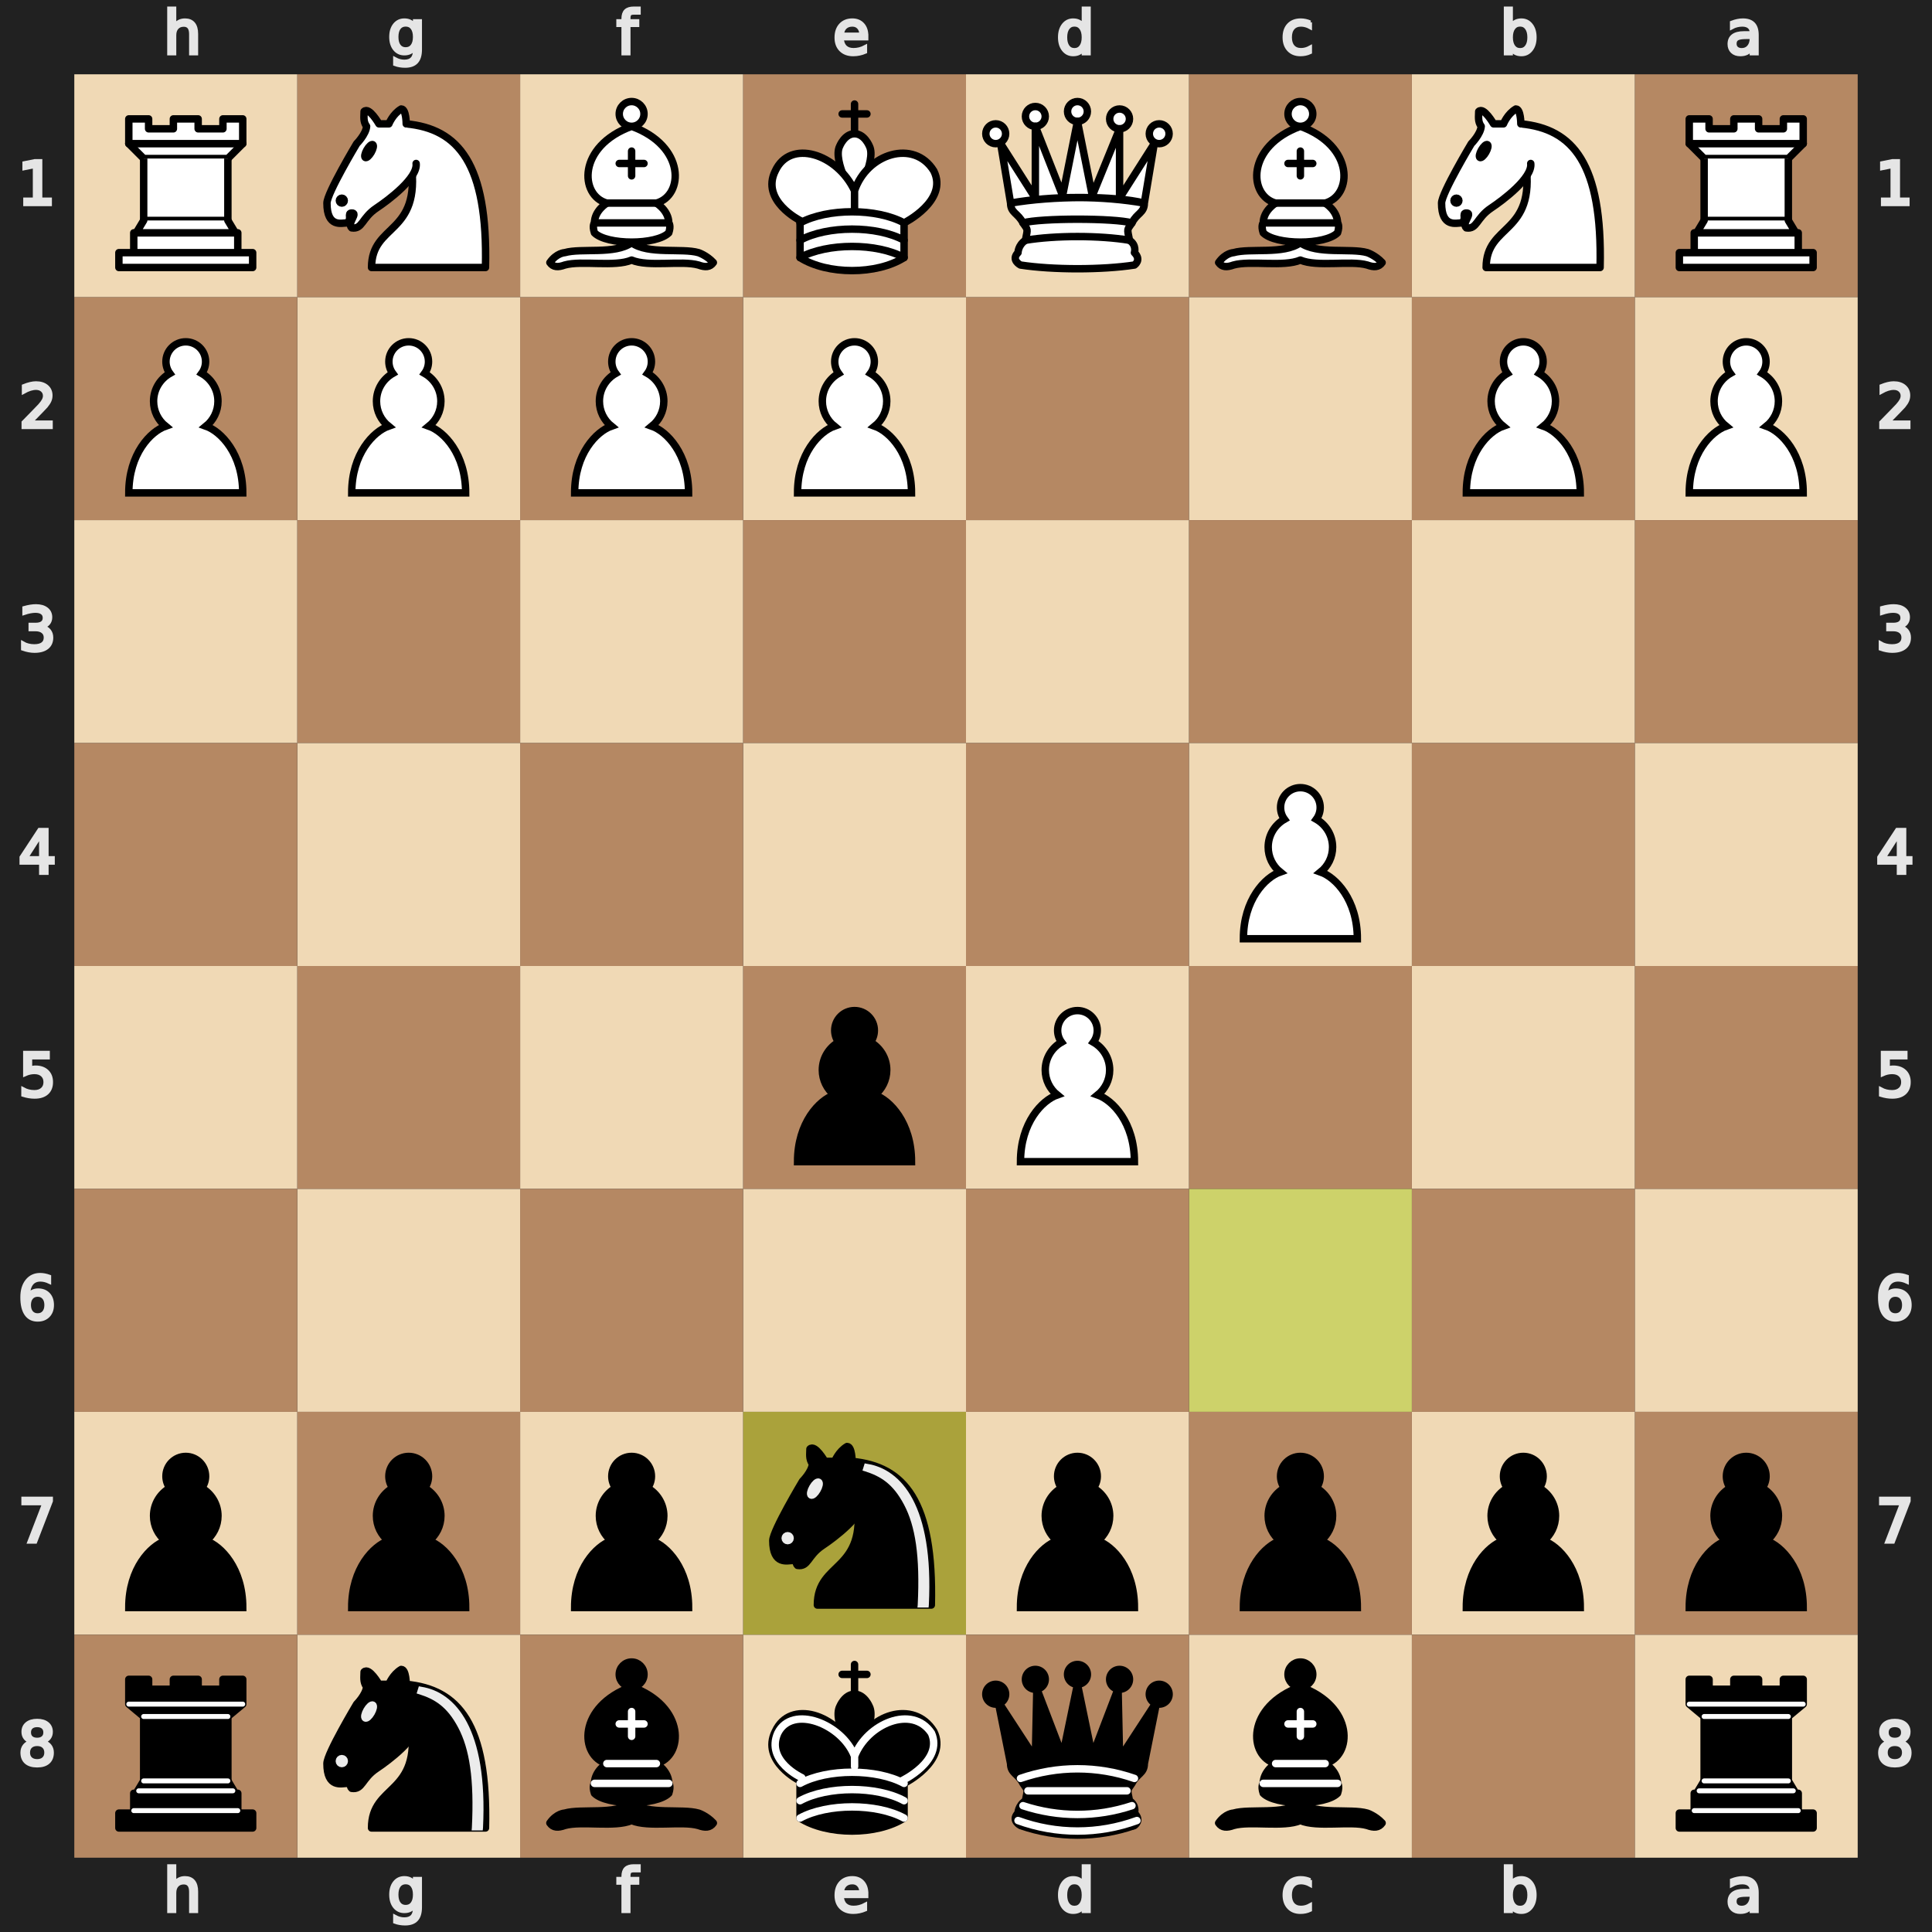
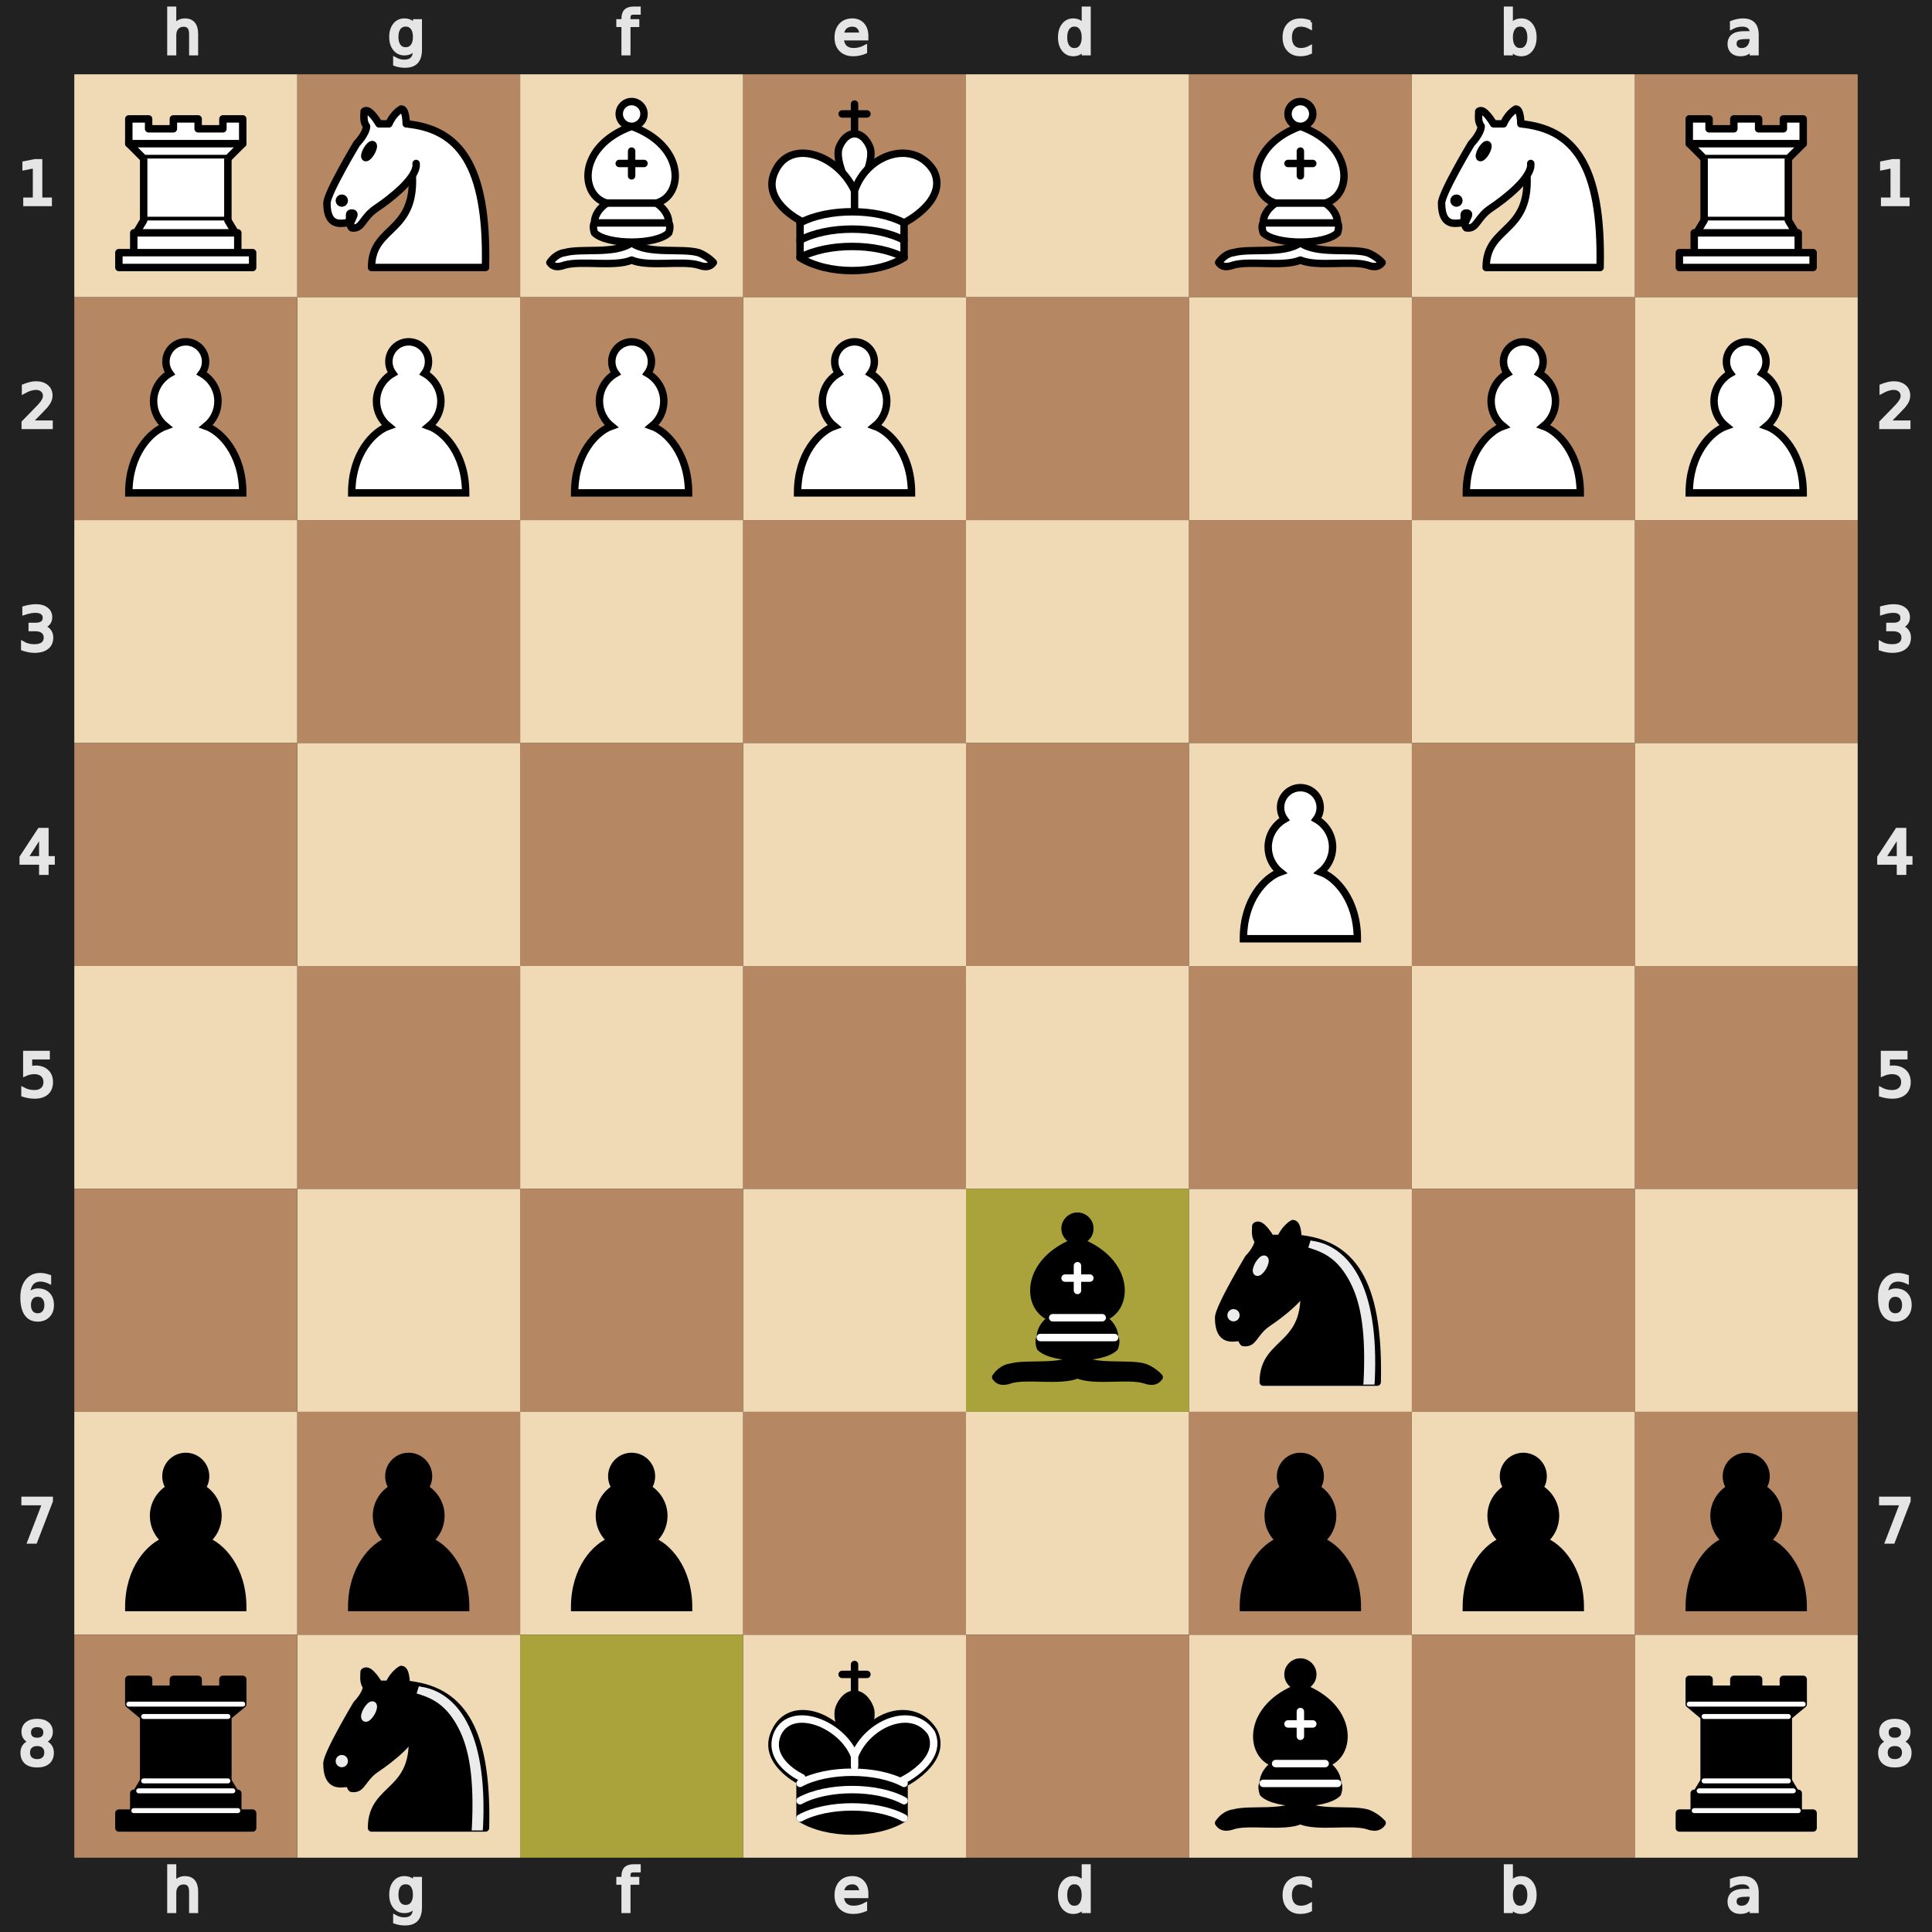
<svg xmlns="http://www.w3.org/2000/svg" xmlns:xlink="http://www.w3.org/1999/xlink" version="1.2" baseProfile="tiny" viewBox="0 0 390 390">
  <defs>
    <g id="white-pawn" class="white pawn">
      <path d="M22.5 9c-2.21 0-4 1.79-4 4 0 .89.29 1.71.78 2.38C17.33 16.5 16 18.59 16 21c0 2.03.94 3.84 2.41 5.03-3 1.06-7.41 5.55-7.41 13.47h23c0-7.92-4.41-12.41-7.41-13.47 1.47-1.19 2.41-3 2.41-5.03 0-2.41-1.33-4.5-3.28-5.62.49-.67.78-1.49.78-2.38 0-2.21-1.79-4-4-4z" fill="#fff" stroke="#000" stroke-width="1.5" stroke-linecap="round" />
    </g>
    <g id="white-knight" class="white knight" fill="none" fill-rule="evenodd" stroke="#000" stroke-width="1.5" stroke-linecap="round" stroke-linejoin="round">
      <path d="M 22,10 C 32.5,11 38.5,18 38,39 L 15,39 C 15,30 25,32.5 23,18" style="fill:#ffffff; stroke:#000000;" />
      <path d="M 24,18 C 24.38,20.91 18.45,25.37 16,27 C 13,29 13.18,31.34 11,31 C 9.958,30.06 12.41,27.96 11,28 C 10,28 11.19,29.23 10,30 C 9,30 5.997,31 6,26 C 6,24 12,14 12,14 C 12,14 13.89,12.1 14,10.5 C 13.27,9.506 13.5,8.5 13.5,7.5 C 14.5,6.5 16.5,10 16.5,10 L 18.5,10 C 18.5,10 19.28,8.008 21,7 C 22,7 22,10 22,10" style="fill:#ffffff; stroke:#000000;" />
      <path d="M 9.5 25.5 A 0.5 0.5 0 1 1 8.5,25.5 A 0.5 0.5 0 1 1 9.5 25.5 z" style="fill:#000000; stroke:#000000;" />
      <path d="M 15 15.5 A 0.5 1.5 0 1 1 14,15.5 A 0.5 1.5 0 1 1 15 15.5 z" transform="matrix(0.866,0.5,-0.5,0.866,9.693,-5.173)" style="fill:#000000; stroke:#000000;" />
    </g>
    <g id="white-bishop" class="white bishop" fill="none" fill-rule="evenodd" stroke="#000" stroke-width="1.5" stroke-linecap="round" stroke-linejoin="round">
      <g fill="#fff" stroke-linecap="butt">
        <path d="M9 36c3.39-.97 10.11.43 13.5-2 3.39 2.43 10.11 1.03 13.5 2 0 0 1.65.54 3 2-.68.97-1.65.99-3 .5-3.39-.97-10.11.46-13.5-1-3.39 1.46-10.11.03-13.5 1-1.354.49-2.323.47-3-.5 1.354-1.94 3-2 3-2zM15 32c2.5 2.5 12.5 2.5 15 0 .5-1.5 0-2 0-2 0-2.5-2.5-4-2.5-4 5.5-1.5 6-11.5-5-15.5-11 4-10.5 14-5 15.5 0 0-2.5 1.5-2.5 4 0 0-.5.5 0 2zM25 8a2.5 2.5 0 1 1-5 0 2.5 2.5 0 1 1 5 0z" />
      </g>
      <path d="M17.5 26h10M15 30h15m-7.5-14.5v5M20 18h5" stroke-linejoin="miter" />
    </g>
    <g id="white-rook" class="white rook" fill="#fff" fill-rule="evenodd" stroke="#000" stroke-width="1.5" stroke-linecap="round" stroke-linejoin="round">
      <path d="M9 39h27v-3H9v3zM12 36v-4h21v4H12zM11 14V9h4v2h5V9h5v2h5V9h4v5" stroke-linecap="butt" />
      <path d="M34 14l-3 3H14l-3-3" />
      <path d="M31 17v12.5H14V17" stroke-linecap="butt" stroke-linejoin="miter" />
      <path d="M31 29.5l1.5 2.5h-20l1.5-2.5" />
      <path d="M11 14h23" fill="none" stroke-linejoin="miter" />
    </g>
-     <g id="white-queen" class="white queen" fill="#fff" fill-rule="evenodd" stroke="#000" stroke-width="1.5" stroke-linecap="round" stroke-linejoin="round">
-       <path d="M8 12a2 2 0 1 1-4 0 2 2 0 1 1 4 0zM24.5 7.5a2 2 0 1 1-4 0 2 2 0 1 1 4 0zM41 12a2 2 0 1 1-4 0 2 2 0 1 1 4 0zM16 8.5a2 2 0 1 1-4 0 2 2 0 1 1 4 0zM33 9a2 2 0 1 1-4 0 2 2 0 1 1 4 0z" />
-       <path d="M9 26c8.5-1.5 21-1.5 27 0l2-12-7 11V11l-5.5 13.5-3-15-3 15-5.5-14V25L7 14l2 12zM9 26c0 2 1.5 2 2.5 4 1 1.5 1 1 .5 3.5-1.5 1-1.5 2.5-1.5 2.5-1.5 1.5.5 2.5.5 2.5 6.5 1 16.5 1 23 0 0 0 1.5-1 0-2.5 0 0 .5-1.5-1-2.5-.5-2.5-.5-2 .5-3.5 1-2 2.5-2 2.5-4-8.5-1.5-18.5-1.5-27 0z" stroke-linecap="butt" />
-       <path d="M11.5 30c3.5-1 18.5-1 22 0M12 33.5c6-1 15-1 21 0" fill="none" />
-     </g>
    <g id="white-king" class="white king" fill="none" fill-rule="evenodd" stroke="#000" stroke-width="1.5" stroke-linecap="round" stroke-linejoin="round">
      <path d="M22.5 11.63V6M20 8h5" stroke-linejoin="miter" />
      <path d="M22.5 25s4.5-7.5 3-10.5c0 0-1-2.5-3-2.5s-3 2.5-3 2.5c-1.5 3 3 10.5 3 10.5" fill="#fff" stroke-linecap="butt" stroke-linejoin="miter" />
      <path d="M11.5 37c5.5 3.5 15.5 3.5 21 0v-7s9-4.5 6-10.5c-4-6.5-13.5-3.5-16 4V27v-3.5c-3.5-7.5-13-10.5-16-4-3 6 5 10 5 10V37z" fill="#fff" />
      <path d="M11.5 30c5.5-3 15.5-3 21 0m-21 3.5c5.5-3 15.5-3 21 0m-21 3.5c5.5-3 15.5-3 21 0" />
    </g>
    <g id="black-pawn" class="black pawn">
      <path d="M22.5 9c-2.21 0-4 1.79-4 4 0 .89.29 1.71.78 2.38C17.33 16.5 16 18.59 16 21c0 2.03.94 3.84 2.41 5.03-3 1.06-7.41 5.55-7.41 13.47h23c0-7.92-4.41-12.41-7.41-13.47 1.47-1.19 2.41-3 2.41-5.03 0-2.41-1.33-4.5-3.28-5.62.49-.67.78-1.49.78-2.38 0-2.21-1.79-4-4-4z" fill="#000" stroke="#000" stroke-width="1.5" stroke-linecap="round" />
    </g>
    <g id="black-knight" class="black knight" fill="none" fill-rule="evenodd" stroke="#000" stroke-width="1.5" stroke-linecap="round" stroke-linejoin="round">
      <path d="M 22,10 C 32.5,11 38.5,18 38,39 L 15,39 C 15,30 25,32.5 23,18" style="fill:#000000; stroke:#000000;" />
      <path d="M 24,18 C 24.38,20.91 18.45,25.37 16,27 C 13,29 13.18,31.34 11,31 C 9.958,30.06 12.41,27.96 11,28 C 10,28 11.19,29.23 10,30 C 9,30 5.997,31 6,26 C 6,24 12,14 12,14 C 12,14 13.89,12.1 14,10.5 C 13.27,9.506 13.5,8.5 13.5,7.5 C 14.5,6.5 16.5,10 16.5,10 L 18.5,10 C 18.5,10 19.28,8.008 21,7 C 22,7 22,10 22,10" style="fill:#000000; stroke:#000000;" />
      <path d="M 9.5 25.5 A 0.5 0.5 0 1 1 8.5,25.5 A 0.5 0.5 0 1 1 9.5 25.5 z" style="fill:#ececec; stroke:#ececec;" />
      <path d="M 15 15.5 A 0.5 1.5 0 1 1 14,15.5 A 0.5 1.5 0 1 1 15 15.5 z" transform="matrix(0.866,0.5,-0.5,0.866,9.693,-5.173)" style="fill:#ececec; stroke:#ececec;" />
      <path d="M 24.55,10.4 L 24.1,11.85 L 24.6,12 C 27.75,13 30.25,14.49 32.5,18.75 C 34.75,23.01 35.75,29.06 35.25,39 L 35.2,39.5 L 37.45,39.5 L 37.5,39 C 38,28.94 36.62,22.15 34.25,17.66 C 31.88,13.17 28.46,11.02 25.06,10.5 L 24.55,10.4 z " style="fill:#ececec; stroke:none;" />
    </g>
    <g id="black-bishop" class="black bishop" fill="none" fill-rule="evenodd" stroke="#000" stroke-width="1.5" stroke-linecap="round" stroke-linejoin="round">
      <path d="M9 36c3.39-.97 10.11.43 13.5-2 3.39 2.43 10.11 1.03 13.5 2 0 0 1.65.54 3 2-.68.97-1.65.99-3 .5-3.39-.97-10.11.46-13.5-1-3.39 1.46-10.11.03-13.5 1-1.354.49-2.323.47-3-.5 1.354-1.94 3-2 3-2zm6-4c2.5 2.5 12.5 2.5 15 0 .5-1.5 0-2 0-2 0-2.5-2.5-4-2.5-4 5.5-1.5 6-11.5-5-15.5-11 4-10.5 14-5 15.5 0 0-2.5 1.5-2.5 4 0 0-.5.5 0 2zM25 8a2.5 2.5 0 1 1-5 0 2.5 2.5 0 1 1 5 0z" fill="#000" stroke-linecap="butt" />
      <path d="M17.5 26h10M15 30h15m-7.5-14.5v5M20 18h5" stroke="#fff" stroke-linejoin="miter" />
    </g>
    <g id="black-rook" class="black rook" fill="#000" fill-rule="evenodd" stroke="#000" stroke-width="1.5" stroke-linecap="round" stroke-linejoin="round">
      <path d="M9 39h27v-3H9v3zM12.5 32l1.5-2.5h17l1.5 2.5h-20zM12 36v-4h21v4H12z" stroke-linecap="butt" />
      <path d="M14 29.5v-13h17v13H14z" stroke-linecap="butt" stroke-linejoin="miter" />
      <path d="M14 16.5L11 14h23l-3 2.5H14zM11 14V9h4v2h5V9h5v2h5V9h4v5H11z" stroke-linecap="butt" />
      <path d="M12 35.5h21M13 31.5h19M14 29.5h17M14 16.5h17M11 14h23" fill="none" stroke="#fff" stroke-width="1" stroke-linejoin="miter" />
-     </g>
-     <g id="black-queen" class="black queen" fill="#000" fill-rule="evenodd" stroke="#000" stroke-width="1.5" stroke-linecap="round" stroke-linejoin="round">
-       <g fill="#000" stroke="none">
-         <circle cx="6" cy="12" r="2.75" />
-         <circle cx="14" cy="9" r="2.75" />
-         <circle cx="22.5" cy="8" r="2.75" />
-         <circle cx="31" cy="9" r="2.75" />
-         <circle cx="39" cy="12" r="2.75" />
-       </g>
-       <path d="M9 26c8.5-1.5 21-1.5 27 0l2.5-12.5L31 25l-.3-14.1-5.2 13.6-3-14.5-3 14.5-5.2-13.6L14 25 6.5 13.5 9 26zM9 26c0 2 1.5 2 2.5 4 1 1.5 1 1 .5 3.5-1.5 1-1.5 2.5-1.5 2.5-1.5 1.5.5 2.5.5 2.5 6.5 1 16.5 1 23 0 0 0 1.5-1 0-2.5 0 0 .5-1.5-1-2.5-.5-2.5-.5-2 .5-3.5 1-2 2.5-2 2.5-4-8.5-1.5-18.5-1.5-27 0z" stroke-linecap="butt" />
-       <path d="M11 38.5a35 35 1 0 0 23 0" fill="none" stroke-linecap="butt" />
-       <path d="M11 29a35 35 1 0 1 23 0M12.5 31.5h20M11.5 34.5a35 35 1 0 0 22 0M10.5 37.5a35 35 1 0 0 24 0" fill="none" stroke="#fff" />
    </g>
    <g id="black-king" class="black king" fill="none" fill-rule="evenodd" stroke="#000" stroke-width="1.5" stroke-linecap="round" stroke-linejoin="round">
      <path d="M22.5 11.63V6" stroke-linejoin="miter" />
      <path d="M22.5 25s4.5-7.5 3-10.5c0 0-1-2.5-3-2.5s-3 2.5-3 2.5c-1.5 3 3 10.5 3 10.5" fill="#000" stroke-linecap="butt" stroke-linejoin="miter" />
      <path d="M11.5 37c5.5 3.5 15.5 3.5 21 0v-7s9-4.5 6-10.5c-4-6.5-13.5-3.5-16 4V27v-3.5c-3.5-7.5-13-10.5-16-4-3 6 5 10 5 10V37z" fill="#000" />
      <path d="M20 8h5" stroke-linejoin="miter" />
      <path d="M32 29.5s8.5-4 6.03-9.65C34.15 14 25 18 22.5 24.5l.01 2.1-.01-2.1C20 18 9.906 14 6.997 19.85c-2.497 5.65 4.853 9 4.853 9M11.5 30c5.5-3 15.5-3 21 0m-21 3.5c5.5-3 15.5-3 21 0m-21 3.5c5.5-3 15.5-3 21 0" stroke="#fff" />
    </g>
  </defs>
  <rect x="0" y="0" width="390" height="390" fill="#212121" />
  <g transform="translate(335, 0) scale(0.75, 0.75)" fill="#e5e5e5" stroke="#e5e5e5">
    <path d="M23.328 10.016q-1.742 0-2.414.398-.672.398-.672 1.36 0 .765.5 1.218.508.445 1.375.445 1.196 0 1.914-.843.727-.852.727-2.258v-.32zm2.867-.594v4.992h-1.437v-1.328q-.492.797-1.227 1.18-.734.375-1.797.375-1.343 0-2.14-.75-.79-.758-.79-2.024 0-1.476.985-2.226.992-.75 2.953-.75h2.016V8.75q0-.992-.656-1.531-.649-.547-1.829-.547-.75 0-1.46.18-.711.18-1.368.539V6.062q.79-.304 1.532-.453.742-.156 1.445-.156 1.898 0 2.836.984.937.985.937 2.985z" />
  </g>
  <g transform="translate(335, 375) scale(0.75, 0.75)" fill="#e5e5e5" stroke="#e5e5e5">
    <path d="M23.328 10.016q-1.742 0-2.414.398-.672.398-.672 1.36 0 .765.5 1.218.508.445 1.375.445 1.196 0 1.914-.843.727-.852.727-2.258v-.32zm2.867-.594v4.992h-1.437v-1.328q-.492.797-1.227 1.18-.734.375-1.797.375-1.343 0-2.14-.75-.79-.758-.79-2.024 0-1.476.985-2.226.992-.75 2.953-.75h2.016V8.75q0-.992-.656-1.531-.649-.547-1.829-.547-.75 0-1.46.18-.711.18-1.368.539V6.062q.79-.304 1.532-.453.742-.156 1.445-.156 1.898 0 2.836.984.937.985.937 2.985z" />
  </g>
  <g transform="translate(290, 0) scale(0.75, 0.75)" fill="#e5e5e5" stroke="#e5e5e5">
    <path d="M24.922 10.047q0-1.586-.656-2.485-.649-.906-1.79-.906-1.14 0-1.796.906-.649.899-.649 2.485 0 1.586.649 2.492.656.898 1.797.898 1.14 0 1.789-.898.656-.906.656-2.492zm-4.89-3.055q.452-.781 1.14-1.156.695-.383 1.656-.383 1.594 0 2.586 1.266 1 1.265 1 3.328 0 2.062-1 3.328-.992 1.266-2.586 1.266-.96 0-1.656-.375-.688-.383-1.14-1.164v1.312h-1.446V2.258h1.445z" />
  </g>
  <g transform="translate(290, 375) scale(0.75, 0.75)" fill="#e5e5e5" stroke="#e5e5e5">
    <path d="M24.922 10.047q0-1.586-.656-2.485-.649-.906-1.79-.906-1.14 0-1.796.906-.649.899-.649 2.485 0 1.586.649 2.492.656.898 1.797.898 1.14 0 1.789-.898.656-.906.656-2.492zm-4.89-3.055q.452-.781 1.14-1.156.695-.383 1.656-.383 1.594 0 2.586 1.266 1 1.265 1 3.328 0 2.062-1 3.328-.992 1.266-2.586 1.266-.96 0-1.656-.375-.688-.383-1.14-1.164v1.312h-1.446V2.258h1.445z" />
  </g>
  <g transform="translate(245, 0) scale(0.75, 0.75)" fill="#e5e5e5" stroke="#e5e5e5">
    <path d="M25.96 6v1.344q-.608-.336-1.226-.5-.609-.172-1.234-.172-1.398 0-2.172.89-.773.883-.773 2.485 0 1.601.773 2.492.774.883 2.172.883.625 0 1.234-.164.618-.172 1.227-.508v1.328q-.602.281-1.25.422-.64.14-1.367.14-1.977 0-3.14-1.242-1.165-1.242-1.165-3.351 0-2.14 1.172-3.367 1.18-1.227 3.227-1.227.664 0 1.296.14.633.134 1.227.407z" />
  </g>
  <g transform="translate(245, 375) scale(0.75, 0.75)" fill="#e5e5e5" stroke="#e5e5e5">
    <path d="M25.96 6v1.344q-.608-.336-1.226-.5-.609-.172-1.234-.172-1.398 0-2.172.89-.773.883-.773 2.485 0 1.601.773 2.492.774.883 2.172.883.625 0 1.234-.164.618-.172 1.227-.508v1.328q-.602.281-1.25.422-.64.14-1.367.14-1.977 0-3.14-1.242-1.165-1.242-1.165-3.351 0-2.14 1.172-3.367 1.18-1.227 3.227-1.227.664 0 1.296.14.633.134 1.227.407z" />
  </g>
  <g transform="translate(200, 0) scale(0.75, 0.75)" fill="#e5e5e5" stroke="#e5e5e5">
    <path d="M24.973 6.992V2.258h1.437v12.156h-1.437v-1.312q-.453.78-1.149 1.164-.687.375-1.656.375-1.586 0-2.586-1.266-.992-1.266-.992-3.328 0-2.063.992-3.328 1-1.266 2.586-1.266.969 0 1.656.383.696.375 1.149 1.156zm-4.899 3.055q0 1.586.649 2.492.656.898 1.797.898 1.14 0 1.796-.898.657-.906.657-2.492 0-1.586-.657-2.485-.656-.906-1.796-.906-1.141 0-1.797.906-.649.899-.649 2.485z" />
  </g>
  <g transform="translate(200, 375) scale(0.75, 0.75)" fill="#e5e5e5" stroke="#e5e5e5">
    <path d="M24.973 6.992V2.258h1.437v12.156h-1.437v-1.312q-.453.78-1.149 1.164-.687.375-1.656.375-1.586 0-2.586-1.266-.992-1.266-.992-3.328 0-2.063.992-3.328 1-1.266 2.586-1.266.969 0 1.656.383.696.375 1.149 1.156zm-4.899 3.055q0 1.586.649 2.492.656.898 1.797.898 1.14 0 1.796-.898.657-.906.657-2.492 0-1.586-.657-2.485-.656-.906-1.796-.906-1.141 0-1.797.906-.649.899-.649 2.485z" />
  </g>
  <g transform="translate(155, 0) scale(0.75, 0.75)" fill="#e5e5e5" stroke="#e5e5e5">
    <path d="M26.555 9.68v.703h-6.61q.094 1.484.89 2.265.806.774 2.235.774.828 0 1.602-.203.781-.203 1.547-.61v1.36q-.774.328-1.586.5-.813.172-1.649.172-2.093 0-3.32-1.22-1.219-1.218-1.219-3.296 0-2.148 1.157-3.406 1.164-1.266 3.132-1.266 1.766 0 2.79 1.14 1.03 1.134 1.03 3.087zm-1.438-.422q-.015-1.18-.664-1.883-.64-.703-1.703-.703-1.203 0-1.93.68-.718.68-.828 1.914z" />
  </g>
  <g transform="translate(155, 375) scale(0.75, 0.75)" fill="#e5e5e5" stroke="#e5e5e5">
    <path d="M26.555 9.68v.703h-6.61q.094 1.484.89 2.265.806.774 2.235.774.828 0 1.602-.203.781-.203 1.547-.61v1.36q-.774.328-1.586.5-.813.172-1.649.172-2.093 0-3.32-1.22-1.219-1.218-1.219-3.296 0-2.148 1.157-3.406 1.164-1.266 3.132-1.266 1.766 0 2.79 1.14 1.03 1.134 1.03 3.087zm-1.438-.422q-.015-1.18-.664-1.883-.64-.703-1.703-.703-1.203 0-1.93.68-.718.68-.828 1.914z" />
  </g>
  <g transform="translate(110, 0) scale(0.75, 0.75)" fill="#e5e5e5" stroke="#e5e5e5">
    <path d="M25.285 2.258v1.195H23.91q-.773 0-1.078.313-.297.312-.297 1.125v.773h2.367v1.117h-2.367v7.633H21.09V6.781h-1.375V5.664h1.375v-.61q0-1.46.68-2.124.68-.672 2.156-.672z" />
  </g>
  <g transform="translate(110, 375) scale(0.75, 0.75)" fill="#e5e5e5" stroke="#e5e5e5">
    <path d="M25.285 2.258v1.195H23.91q-.773 0-1.078.313-.297.312-.297 1.125v.773h2.367v1.117h-2.367v7.633H21.09V6.781h-1.375V5.664h1.375v-.61q0-1.46.68-2.124.68-.672 2.156-.672z" />
  </g>
  <g transform="translate(65, 0) scale(0.75, 0.75)" fill="#e5e5e5" stroke="#e5e5e5">
    <path d="M24.973 9.937q0-1.562-.649-2.421-.64-.86-1.804-.86-1.157 0-1.805.86-.64.859-.64 2.421 0 1.555.64 2.415.648.859 1.805.859 1.164 0 1.804-.86.649-.859.649-2.414zm1.437 3.391q0 2.234-.992 3.32-.992 1.094-3.04 1.094-.757 0-1.429-.117-.672-.11-1.304-.344v-1.398q.632.344 1.25.508.617.164 1.257.164 1.414 0 2.118-.743.703-.734.703-2.226v-.711q-.446.773-1.141 1.156-.695.383-1.664.383-1.61 0-2.594-1.227-.984-1.226-.984-3.25 0-2.03.984-3.257.985-1.227 2.594-1.227.969 0 1.664.383t1.14 1.156V5.664h1.438z" />
  </g>
  <g transform="translate(65, 375) scale(0.75, 0.75)" fill="#e5e5e5" stroke="#e5e5e5">
    <path d="M24.973 9.937q0-1.562-.649-2.421-.64-.86-1.804-.86-1.157 0-1.805.86-.64.859-.64 2.421 0 1.555.64 2.415.648.859 1.805.859 1.164 0 1.804-.86.649-.859.649-2.414zm1.437 3.391q0 2.234-.992 3.32-.992 1.094-3.04 1.094-.757 0-1.429-.117-.672-.11-1.304-.344v-1.398q.632.344 1.25.508.617.164 1.257.164 1.414 0 2.118-.743.703-.734.703-2.226v-.711q-.446.773-1.141 1.156-.695.383-1.664.383-1.61 0-2.594-1.227-.984-1.226-.984-3.25 0-2.03.984-3.257.985-1.227 2.594-1.227.969 0 1.664.383t1.14 1.156V5.664h1.438z" />
  </g>
  <g transform="translate(20, 0) scale(0.75, 0.75)" fill="#e5e5e5" stroke="#e5e5e5">
    <path d="M26.164 9.133v5.281h-1.437V9.18q0-1.243-.485-1.86-.484-.617-1.453-.617-1.164 0-1.836.742-.672.742-.672 2.024v4.945h-1.445V2.258h1.445v4.765q.516-.789 1.211-1.18.703-.39 1.617-.39 1.508 0 2.282.938.773.93.773 2.742z" />
  </g>
  <g transform="translate(20, 375) scale(0.75, 0.75)" fill="#e5e5e5" stroke="#e5e5e5">
    <path d="M26.164 9.133v5.281h-1.437V9.18q0-1.243-.485-1.86-.484-.617-1.453-.617-1.164 0-1.836.742-.672.742-.672 2.024v4.945h-1.445V2.258h1.445v4.765q.516-.789 1.211-1.18.703-.39 1.617-.39 1.508 0 2.282.938.773.93.773 2.742z" />
  </g>
  <g transform="translate(0, 20) scale(0.75, 0.75)" fill="#e5e5e5" stroke="#e5e5e5">
    <path d="M6.754 26.996h2.578v-8.898l-2.805.562v-1.437l2.79-.563h1.578v10.336h2.578v1.328h-6.72z" />
  </g>
  <g transform="translate(375, 20) scale(0.75, 0.75)" fill="#e5e5e5" stroke="#e5e5e5">
    <path d="M6.754 26.996h2.578v-8.898l-2.805.562v-1.437l2.79-.563h1.578v10.336h2.578v1.328h-6.72z" />
  </g>
  <g transform="translate(0, 65) scale(0.75, 0.75)" fill="#e5e5e5" stroke="#e5e5e5">
    <path d="M8.195 26.996h5.508v1.328H6.297v-1.328q.898-.93 2.445-2.492 1.555-1.57 1.953-2.024.758-.851 1.055-1.437.305-.594.305-1.164 0-.93-.657-1.516-.648-.586-1.695-.586-.742 0-1.57.258-.82.258-1.758.781v-1.593q.953-.383 1.781-.578.828-.196 1.516-.196 1.812 0 2.89.906 1.079.907 1.079 2.422 0 .72-.274 1.368-.265.64-.976 1.515-.196.227-1.243 1.313-1.046 1.078-2.953 3.023z" />
  </g>
  <g transform="translate(375, 65) scale(0.75, 0.75)" fill="#e5e5e5" stroke="#e5e5e5">
    <path d="M8.195 26.996h5.508v1.328H6.297v-1.328q.898-.93 2.445-2.492 1.555-1.57 1.953-2.024.758-.851 1.055-1.437.305-.594.305-1.164 0-.93-.657-1.516-.648-.586-1.695-.586-.742 0-1.57.258-.82.258-1.758.781v-1.593q.953-.383 1.781-.578.828-.196 1.516-.196 1.812 0 2.89.906 1.079.907 1.079 2.422 0 .72-.274 1.368-.265.64-.976 1.515-.196.227-1.243 1.313-1.046 1.078-2.953 3.023z" />
  </g>
  <g transform="translate(0, 110) scale(0.75, 0.75)" fill="#e5e5e5" stroke="#e5e5e5">
    <path d="M11.434 22.035q1.132.242 1.765 1.008.64.766.64 1.89 0 1.727-1.187 2.672-1.187.946-3.375.946-.734 0-1.515-.149-.774-.14-1.602-.43V26.45q.656.383 1.438.578.78.196 1.632.196 1.485 0 2.258-.586.782-.586.782-1.703 0-1.032-.727-1.61-.719-.586-2.008-.586h-1.36v-1.297h1.423q1.164 0 1.78-.46.618-.47.618-1.344 0-.899-.64-1.375-.633-.485-1.82-.485-.65 0-1.391.141-.743.14-1.633.437V16.95q.898-.25 1.68-.375.788-.125 1.484-.125 1.797 0 2.844.82 1.046.813 1.046 2.204 0 .968-.554 1.64-.555.664-1.578.922z" />
  </g>
  <g transform="translate(375, 110) scale(0.75, 0.75)" fill="#e5e5e5" stroke="#e5e5e5">
    <path d="M11.434 22.035q1.132.242 1.765 1.008.64.766.64 1.89 0 1.727-1.187 2.672-1.187.946-3.375.946-.734 0-1.515-.149-.774-.14-1.602-.43V26.45q.656.383 1.438.578.78.196 1.632.196 1.485 0 2.258-.586.782-.586.782-1.703 0-1.032-.727-1.61-.719-.586-2.008-.586h-1.36v-1.297h1.423q1.164 0 1.78-.46.618-.47.618-1.344 0-.899-.64-1.375-.633-.485-1.82-.485-.65 0-1.391.141-.743.14-1.633.437V16.95q.898-.25 1.68-.375.788-.125 1.484-.125 1.797 0 2.844.82 1.046.813 1.046 2.204 0 .968-.554 1.64-.555.664-1.578.922z" />
  </g>
  <g transform="translate(0, 155) scale(0.75, 0.75)" fill="#e5e5e5" stroke="#e5e5e5">
    <path d="M11.016 18.035L7.03 24.262h3.985zm-.414-1.375h1.984v7.602h1.664v1.312h-1.664v2.75h-1.57v-2.75H5.75v-1.523z" />
  </g>
  <g transform="translate(375, 155) scale(0.75, 0.75)" fill="#e5e5e5" stroke="#e5e5e5">
    <path d="M11.016 18.035L7.03 24.262h3.985zm-.414-1.375h1.984v7.602h1.664v1.312h-1.664v2.75h-1.57v-2.75H5.75v-1.523z" />
  </g>
  <g transform="translate(0, 200) scale(0.75, 0.75)" fill="#e5e5e5" stroke="#e5e5e5">
    <path d="M6.719 16.66h6.195v1.328h-4.75v2.86q.344-.118.688-.172.343-.063.687-.063 1.953 0 3.094 1.07 1.14 1.07 1.14 2.899 0 1.883-1.171 2.93-1.172 1.039-3.305 1.039-.735 0-1.5-.125-.758-.125-1.57-.375v-1.586q.703.383 1.453.57.75.188 1.586.188 1.351 0 2.14-.711.79-.711.79-1.93 0-1.219-.79-1.93-.789-.71-2.14-.71-.633 0-1.266.14-.625.14-1.281.438z" />
  </g>
  <g transform="translate(375, 200) scale(0.75, 0.75)" fill="#e5e5e5" stroke="#e5e5e5">
    <path d="M6.719 16.66h6.195v1.328h-4.75v2.86q.344-.118.688-.172.343-.063.687-.063 1.953 0 3.094 1.07 1.14 1.07 1.14 2.899 0 1.883-1.171 2.93-1.172 1.039-3.305 1.039-.735 0-1.5-.125-.758-.125-1.57-.375v-1.586q.703.383 1.453.57.75.188 1.586.188 1.351 0 2.14-.711.79-.711.79-1.93 0-1.219-.79-1.93-.789-.71-2.14-.71-.633 0-1.266.14-.625.14-1.281.438z" />
  </g>
  <g transform="translate(0, 245) scale(0.75, 0.75)" fill="#e5e5e5" stroke="#e5e5e5">
    <path d="M10.137 21.863q-1.063 0-1.688.727-.617.726-.617 1.992 0 1.258.617 1.992.625.727 1.688.727 1.062 0 1.68-.727.624-.734.624-1.992 0-1.266-.625-1.992-.617-.727-1.68-.727zm3.133-4.945v1.437q-.594-.28-1.204-.43-.601-.148-1.195-.148-1.562 0-2.39 1.055-.82 1.055-.938 3.188.46-.68 1.156-1.04.696-.367 1.531-.367 1.758 0 2.774 1.07 1.023 1.063 1.023 2.899 0 1.797-1.062 2.883-1.063 1.086-2.828 1.086-2.024 0-3.094-1.547-1.07-1.555-1.07-4.5 0-2.766 1.312-4.406 1.313-1.649 3.524-1.649.593 0 1.195.117.61.118 1.266.352z" />
  </g>
  <g transform="translate(375, 245) scale(0.75, 0.75)" fill="#e5e5e5" stroke="#e5e5e5">
    <path d="M10.137 21.863q-1.063 0-1.688.727-.617.726-.617 1.992 0 1.258.617 1.992.625.727 1.688.727 1.062 0 1.68-.727.624-.734.624-1.992 0-1.266-.625-1.992-.617-.727-1.68-.727zm3.133-4.945v1.437q-.594-.28-1.204-.43-.601-.148-1.195-.148-1.562 0-2.39 1.055-.82 1.055-.938 3.188.46-.68 1.156-1.04.696-.367 1.531-.367 1.758 0 2.774 1.07 1.023 1.063 1.023 2.899 0 1.797-1.062 2.883-1.063 1.086-2.828 1.086-2.024 0-3.094-1.547-1.07-1.555-1.07-4.5 0-2.766 1.312-4.406 1.313-1.649 3.524-1.649.593 0 1.195.117.61.118 1.266.352z" />
  </g>
  <g transform="translate(0, 290) scale(0.75, 0.75)" fill="#e5e5e5" stroke="#e5e5e5">
    <path d="M6.25 16.66h7.5v.672L9.516 28.324H7.867l3.985-10.336H6.25z" />
  </g>
  <g transform="translate(375, 290) scale(0.75, 0.75)" fill="#e5e5e5" stroke="#e5e5e5">
    <path d="M6.25 16.66h7.5v.672L9.516 28.324H7.867l3.985-10.336H6.25z" />
  </g>
  <g transform="translate(0, 335) scale(0.75, 0.75)" fill="#e5e5e5" stroke="#e5e5e5">
    <path d="M10 22.785q-1.125 0-1.773.602-.641.601-.641 1.656t.64 1.656q.649.602 1.774.602t1.773-.602q.649-.61.649-1.656 0-1.055-.649-1.656-.64-.602-1.773-.602zm-1.578-.672q-1.016-.25-1.586-.945-.563-.695-.563-1.695 0-1.399.993-2.211 1-.813 2.734-.813 1.742 0 2.734.813.993.812.993 2.21 0 1-.57 1.696-.563.695-1.571.945 1.14.266 1.773 1.04.641.773.641 1.89 0 1.695-1.04 2.602-1.03.906-2.96.906t-2.969-.906Q6 26.738 6 25.043q0-1.117.64-1.89.641-.774 1.782-1.04zm-.578-2.492q0 .906.562 1.414.57.508 1.594.508 1.016 0 1.586-.508.578-.508.578-1.414 0-.906-.578-1.414-.57-.508-1.586-.508-1.023 0-1.594.508-.562.508-.562 1.414z" />
  </g>
  <g transform="translate(375, 335) scale(0.75, 0.75)" fill="#e5e5e5" stroke="#e5e5e5">
    <path d="M10 22.785q-1.125 0-1.773.602-.641.601-.641 1.656t.64 1.656q.649.602 1.774.602t1.773-.602q.649-.61.649-1.656 0-1.055-.649-1.656-.64-.602-1.773-.602zm-1.578-.672q-1.016-.25-1.586-.945-.563-.695-.563-1.695 0-1.399.993-2.211 1-.813 2.734-.813 1.742 0 2.734.813.993.812.993 2.21 0 1-.57 1.696-.563.695-1.571.945 1.14.266 1.773 1.04.641.773.641 1.89 0 1.695-1.04 2.602-1.03.906-2.96.906t-2.969-.906Q6 26.738 6 25.043q0-1.117.64-1.89.641-.774 1.782-1.04zm-.578-2.492q0 .906.562 1.414.57.508 1.594.508 1.016 0 1.586-.508.578-.508.578-1.414 0-.906-.578-1.414-.57-.508-1.586-.508-1.023 0-1.594.508-.562.508-.562 1.414z" />
  </g>
  <rect x="330" y="15" width="45" height="45" class="square dark a1" stroke="none" fill="#b58863" />
  <rect x="285" y="15" width="45" height="45" class="square light b1" stroke="none" fill="#f0d9b5" />
  <rect x="240" y="15" width="45" height="45" class="square dark c1" stroke="none" fill="#b58863" />
  <rect x="195" y="15" width="45" height="45" class="square light d1" stroke="none" fill="#f0d9b5" />
  <rect x="150" y="15" width="45" height="45" class="square dark e1" stroke="none" fill="#b58863" />
  <rect x="105" y="15" width="45" height="45" class="square light f1" stroke="none" fill="#f0d9b5" />
  <rect x="60" y="15" width="45" height="45" class="square dark g1" stroke="none" fill="#b58863" />
  <rect x="15" y="15" width="45" height="45" class="square light h1" stroke="none" fill="#f0d9b5" />
  <rect x="330" y="60" width="45" height="45" class="square light a2" stroke="none" fill="#f0d9b5" />
  <rect x="285" y="60" width="45" height="45" class="square dark b2" stroke="none" fill="#b58863" />
  <rect x="240" y="60" width="45" height="45" class="square light c2" stroke="none" fill="#f0d9b5" />
  <rect x="195" y="60" width="45" height="45" class="square dark d2" stroke="none" fill="#b58863" />
  <rect x="150" y="60" width="45" height="45" class="square light e2" stroke="none" fill="#f0d9b5" />
  <rect x="105" y="60" width="45" height="45" class="square dark f2" stroke="none" fill="#b58863" />
  <rect x="60" y="60" width="45" height="45" class="square light g2" stroke="none" fill="#f0d9b5" />
  <rect x="15" y="60" width="45" height="45" class="square dark h2" stroke="none" fill="#b58863" />
  <rect x="330" y="105" width="45" height="45" class="square dark a3" stroke="none" fill="#b58863" />
  <rect x="285" y="105" width="45" height="45" class="square light b3" stroke="none" fill="#f0d9b5" />
  <rect x="240" y="105" width="45" height="45" class="square dark c3" stroke="none" fill="#b58863" />
  <rect x="195" y="105" width="45" height="45" class="square light d3" stroke="none" fill="#f0d9b5" />
  <rect x="150" y="105" width="45" height="45" class="square dark e3" stroke="none" fill="#b58863" />
  <rect x="105" y="105" width="45" height="45" class="square light f3" stroke="none" fill="#f0d9b5" />
  <rect x="60" y="105" width="45" height="45" class="square dark g3" stroke="none" fill="#b58863" />
  <rect x="15" y="105" width="45" height="45" class="square light h3" stroke="none" fill="#f0d9b5" />
  <rect x="330" y="150" width="45" height="45" class="square light a4" stroke="none" fill="#f0d9b5" />
  <rect x="285" y="150" width="45" height="45" class="square dark b4" stroke="none" fill="#b58863" />
  <rect x="240" y="150" width="45" height="45" class="square light c4" stroke="none" fill="#f0d9b5" />
  <rect x="195" y="150" width="45" height="45" class="square dark d4" stroke="none" fill="#b58863" />
  <rect x="150" y="150" width="45" height="45" class="square light e4" stroke="none" fill="#f0d9b5" />
  <rect x="105" y="150" width="45" height="45" class="square dark f4" stroke="none" fill="#b58863" />
  <rect x="60" y="150" width="45" height="45" class="square light g4" stroke="none" fill="#f0d9b5" />
  <rect x="15" y="150" width="45" height="45" class="square dark h4" stroke="none" fill="#b58863" />
  <rect x="330" y="195" width="45" height="45" class="square dark a5" stroke="none" fill="#b58863" />
  <rect x="285" y="195" width="45" height="45" class="square light b5" stroke="none" fill="#f0d9b5" />
  <rect x="240" y="195" width="45" height="45" class="square dark c5" stroke="none" fill="#b58863" />
  <rect x="195" y="195" width="45" height="45" class="square light d5" stroke="none" fill="#f0d9b5" />
  <rect x="150" y="195" width="45" height="45" class="square dark e5" stroke="none" fill="#b58863" />
  <rect x="105" y="195" width="45" height="45" class="square light f5" stroke="none" fill="#f0d9b5" />
  <rect x="60" y="195" width="45" height="45" class="square dark g5" stroke="none" fill="#b58863" />
  <rect x="15" y="195" width="45" height="45" class="square light h5" stroke="none" fill="#f0d9b5" />
  <rect x="330" y="240" width="45" height="45" class="square light a6" stroke="none" fill="#f0d9b5" />
  <rect x="285" y="240" width="45" height="45" class="square dark b6" stroke="none" fill="#b58863" />
-   <rect x="240" y="240" width="45" height="45" class="square light lastmove c6" stroke="none" fill="#cdd26a" />
-   <rect x="195" y="240" width="45" height="45" class="square dark d6" stroke="none" fill="#b58863" />
+   <rect x="240" y="240" width="45" height="45" class="square light c6" stroke="none" fill="#f0d9b5" />
+   <rect x="195" y="240" width="45" height="45" class="square dark lastmove d6" stroke="none" fill="#aaa23b" />
  <rect x="150" y="240" width="45" height="45" class="square light e6" stroke="none" fill="#f0d9b5" />
  <rect x="105" y="240" width="45" height="45" class="square dark f6" stroke="none" fill="#b58863" />
  <rect x="60" y="240" width="45" height="45" class="square light g6" stroke="none" fill="#f0d9b5" />
  <rect x="15" y="240" width="45" height="45" class="square dark h6" stroke="none" fill="#b58863" />
  <rect x="330" y="285" width="45" height="45" class="square dark a7" stroke="none" fill="#b58863" />
  <rect x="285" y="285" width="45" height="45" class="square light b7" stroke="none" fill="#f0d9b5" />
  <rect x="240" y="285" width="45" height="45" class="square dark c7" stroke="none" fill="#b58863" />
  <rect x="195" y="285" width="45" height="45" class="square light d7" stroke="none" fill="#f0d9b5" />
-   <rect x="150" y="285" width="45" height="45" class="square dark lastmove e7" stroke="none" fill="#aaa23b" />
+   <rect x="150" y="285" width="45" height="45" class="square dark e7" stroke="none" fill="#b58863" />
  <rect x="105" y="285" width="45" height="45" class="square light f7" stroke="none" fill="#f0d9b5" />
  <rect x="60" y="285" width="45" height="45" class="square dark g7" stroke="none" fill="#b58863" />
  <rect x="15" y="285" width="45" height="45" class="square light h7" stroke="none" fill="#f0d9b5" />
  <rect x="330" y="330" width="45" height="45" class="square light a8" stroke="none" fill="#f0d9b5" />
  <rect x="285" y="330" width="45" height="45" class="square dark b8" stroke="none" fill="#b58863" />
  <rect x="240" y="330" width="45" height="45" class="square light c8" stroke="none" fill="#f0d9b5" />
  <rect x="195" y="330" width="45" height="45" class="square dark d8" stroke="none" fill="#b58863" />
  <rect x="150" y="330" width="45" height="45" class="square light e8" stroke="none" fill="#f0d9b5" />
-   <rect x="105" y="330" width="45" height="45" class="square dark f8" stroke="none" fill="#b58863" />
+   <rect x="105" y="330" width="45" height="45" class="square dark lastmove f8" stroke="none" fill="#aaa23b" />
  <rect x="60" y="330" width="45" height="45" class="square light g8" stroke="none" fill="#f0d9b5" />
  <rect x="15" y="330" width="45" height="45" class="square dark h8" stroke="none" fill="#b58863" />
  <use href="#white-rook" xlink:href="#white-rook" transform="translate(330, 15)" />
  <use href="#white-knight" xlink:href="#white-knight" transform="translate(285, 15)" />
  <use href="#white-bishop" xlink:href="#white-bishop" transform="translate(240, 15)" />
-   <use href="#white-queen" xlink:href="#white-queen" transform="translate(195, 15)" />
  <use href="#white-king" xlink:href="#white-king" transform="translate(150, 15)" />
  <use href="#white-bishop" xlink:href="#white-bishop" transform="translate(105, 15)" />
  <use href="#white-knight" xlink:href="#white-knight" transform="translate(60, 15)" />
  <use href="#white-rook" xlink:href="#white-rook" transform="translate(15, 15)" />
  <use href="#white-pawn" xlink:href="#white-pawn" transform="translate(330, 60)" />
  <use href="#white-pawn" xlink:href="#white-pawn" transform="translate(285, 60)" />
  <use href="#white-pawn" xlink:href="#white-pawn" transform="translate(150, 60)" />
  <use href="#white-pawn" xlink:href="#white-pawn" transform="translate(105, 60)" />
  <use href="#white-pawn" xlink:href="#white-pawn" transform="translate(60, 60)" />
  <use href="#white-pawn" xlink:href="#white-pawn" transform="translate(15, 60)" />
  <use href="#white-pawn" xlink:href="#white-pawn" transform="translate(240, 150)" />
-   <use href="#white-pawn" xlink:href="#white-pawn" transform="translate(195, 195)" />
-   <use href="#black-pawn" xlink:href="#black-pawn" transform="translate(150, 195)" />
+   <use href="#black-knight" xlink:href="#black-knight" transform="translate(240, 240)" />
+   <use href="#black-bishop" xlink:href="#black-bishop" transform="translate(195, 240)" />
  <use href="#black-pawn" xlink:href="#black-pawn" transform="translate(330, 285)" />
  <use href="#black-pawn" xlink:href="#black-pawn" transform="translate(285, 285)" />
  <use href="#black-pawn" xlink:href="#black-pawn" transform="translate(240, 285)" />
-   <use href="#black-pawn" xlink:href="#black-pawn" transform="translate(195, 285)" />
-   <use href="#black-knight" xlink:href="#black-knight" transform="translate(150, 285)" />
  <use href="#black-pawn" xlink:href="#black-pawn" transform="translate(105, 285)" />
  <use href="#black-pawn" xlink:href="#black-pawn" transform="translate(60, 285)" />
  <use href="#black-pawn" xlink:href="#black-pawn" transform="translate(15, 285)" />
  <use href="#black-rook" xlink:href="#black-rook" transform="translate(330, 330)" />
  <use href="#black-bishop" xlink:href="#black-bishop" transform="translate(240, 330)" />
-   <use href="#black-queen" xlink:href="#black-queen" transform="translate(195, 330)" />
  <use href="#black-king" xlink:href="#black-king" transform="translate(150, 330)" />
-   <use href="#black-bishop" xlink:href="#black-bishop" transform="translate(105, 330)" />
  <use href="#black-knight" xlink:href="#black-knight" transform="translate(60, 330)" />
  <use href="#black-rook" xlink:href="#black-rook" transform="translate(15, 330)" />
</svg>
